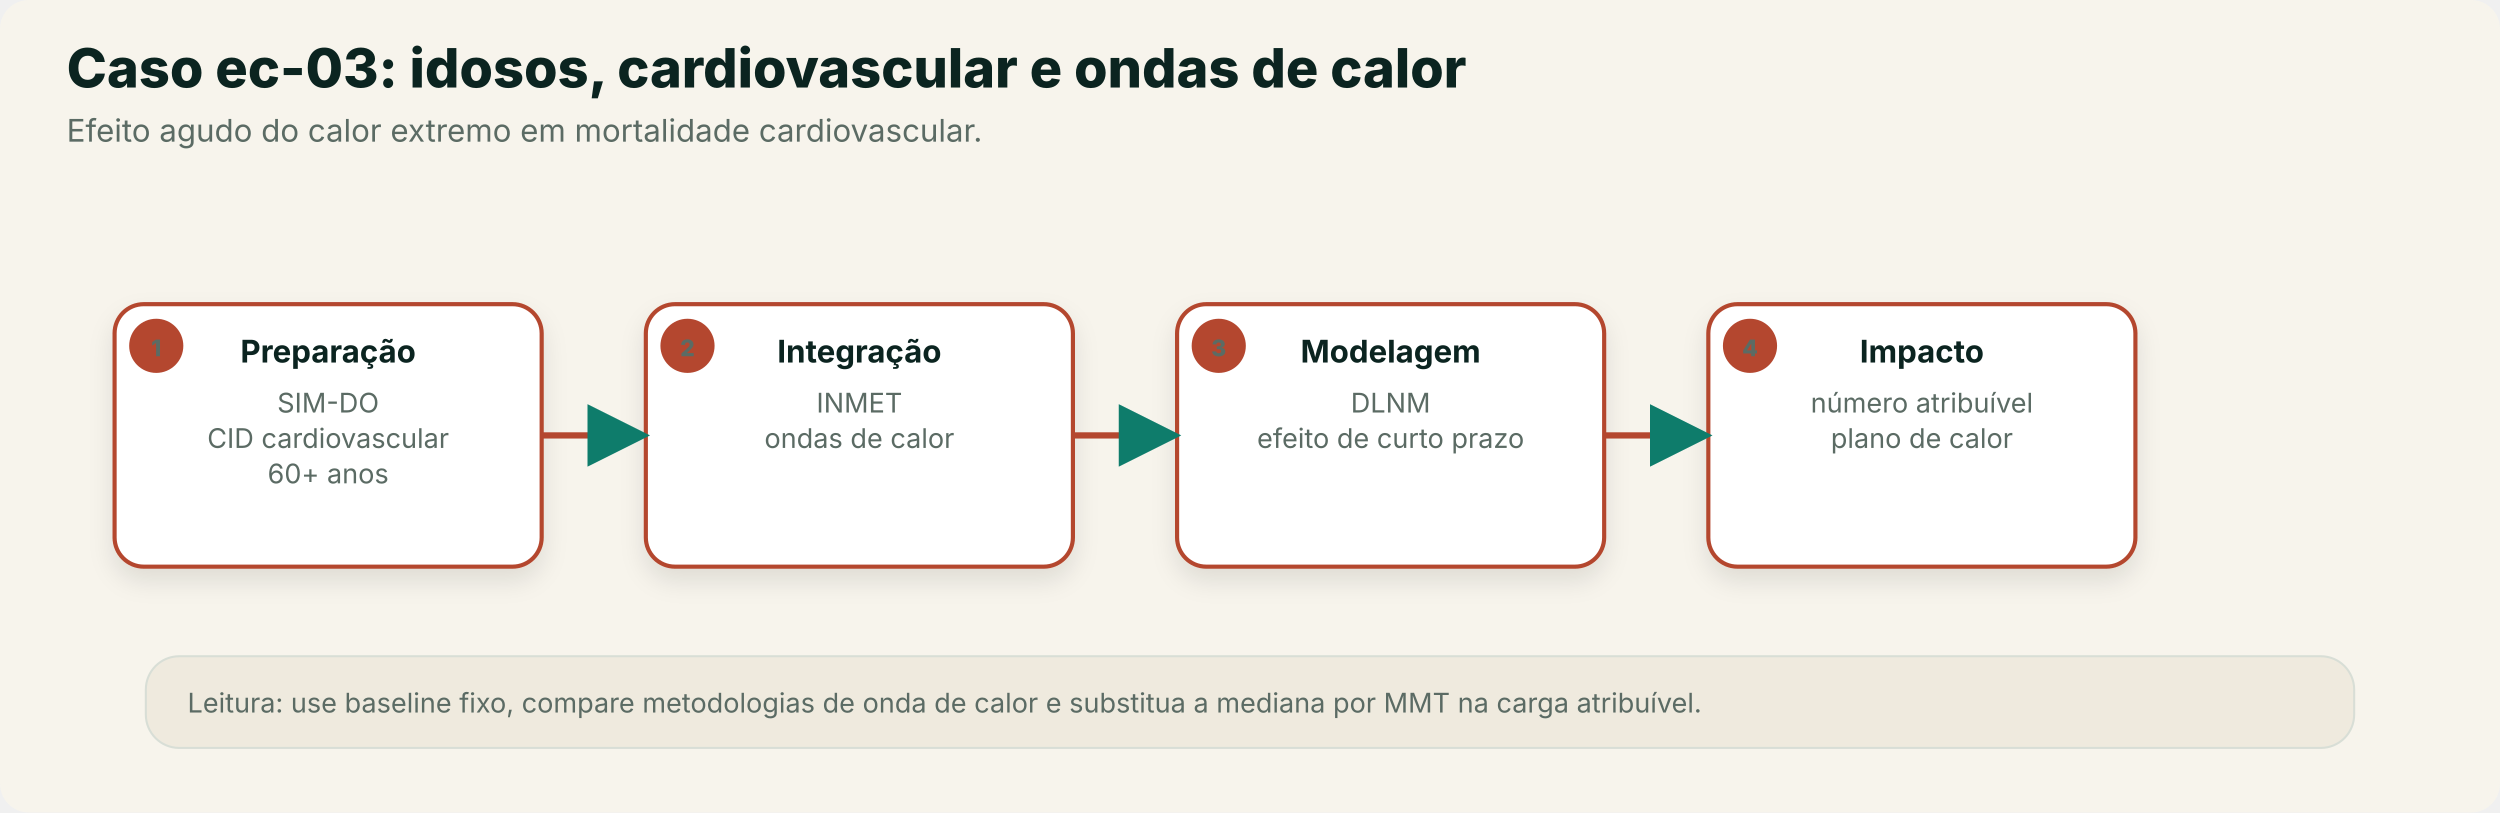
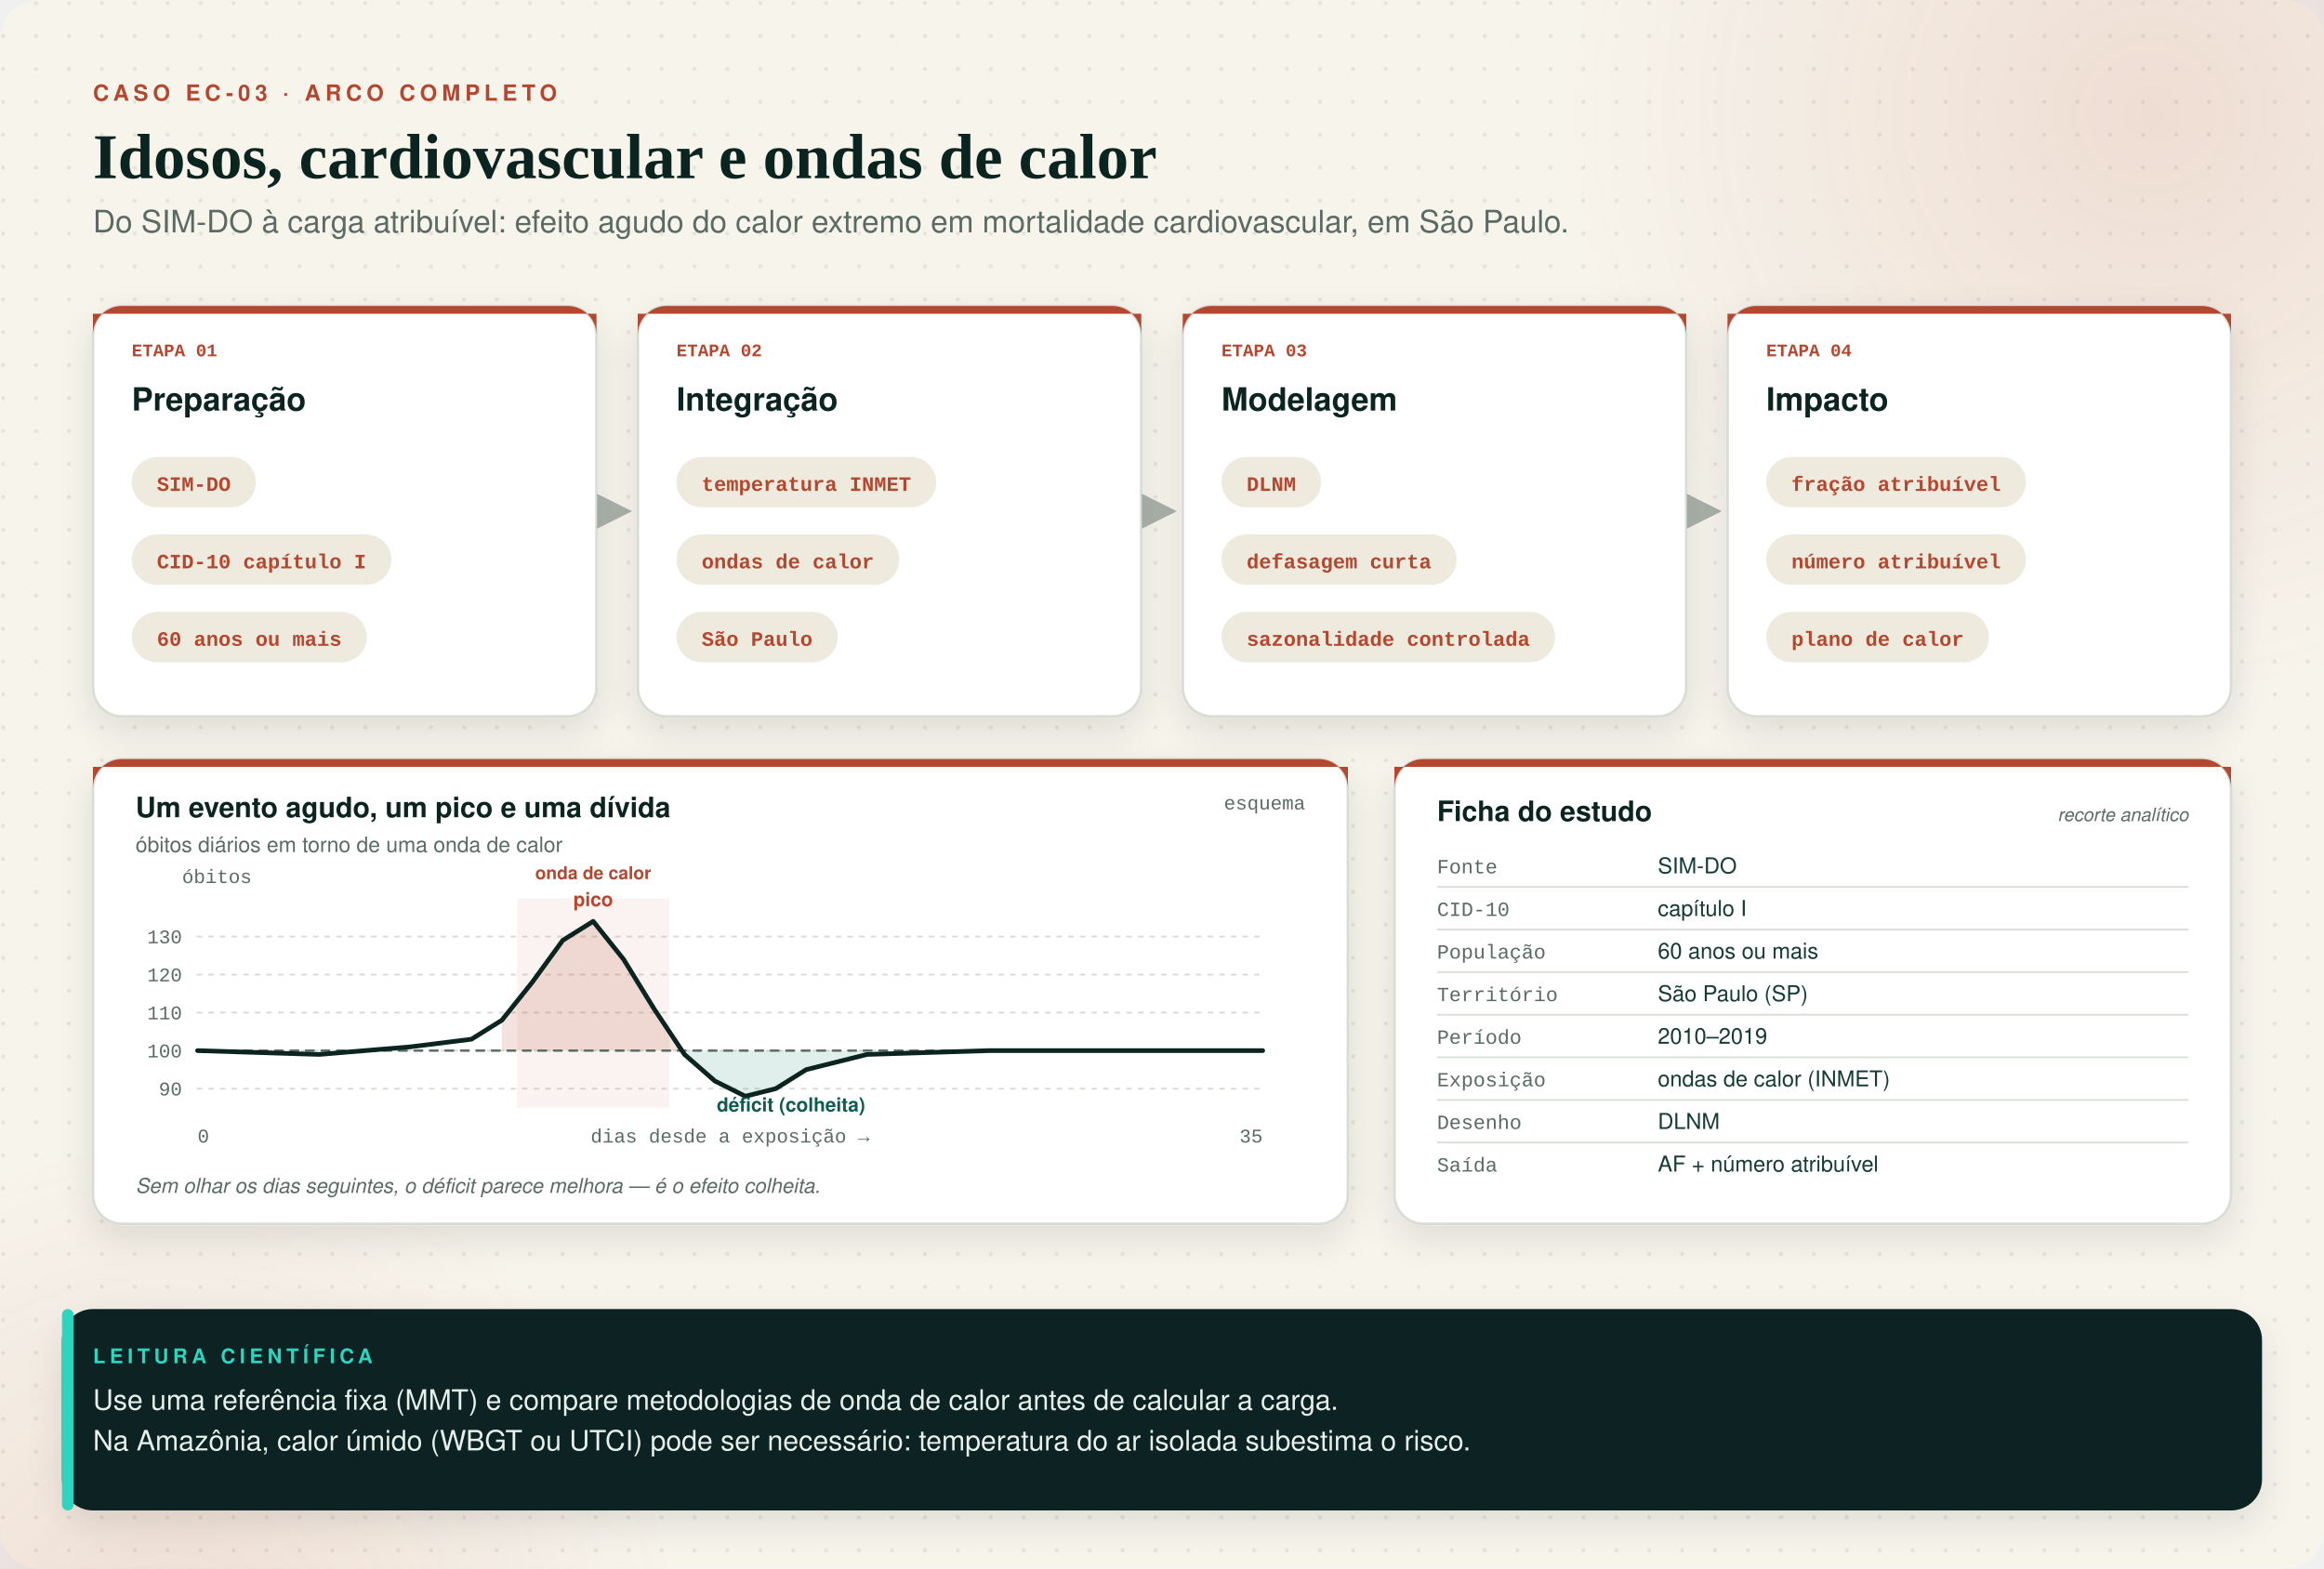
- <svg xmlns="http://www.w3.org/2000/svg" viewBox="0 0 1560 507" font-family="Inter, Helvetica, Arial, sans-serif" role="img" aria-labelledby="title desc">
+ <svg xmlns="http://www.w3.org/2000/svg" viewBox="0 0 1200 810" width="1200" height="810" font-family="'Helvetica Neue', Helvetica, Arial, sans-serif" role="img" aria-labelledby="ttl dsc">
  <defs>
-     <filter id="shadow" x="-10%" y="-20%" width="120%" height="150%">
-       <feDropShadow dx="0" dy="6" stdDeviation="6" flood-color="#0b2420" flood-opacity="0.10" />
+     <filter id="sh" x="-25%" y="-25%" width="150%" height="170%">
+       <feDropShadow dx="0" dy="7" stdDeviation="9" flood-color="#0b2420" flood-opacity="0.10" />
    </filter>
-     <marker id="arrow-teal" markerWidth="10" markerHeight="10" refX="8" refY="5" orient="auto">
+     <filter id="sh-sm" x="-30%" y="-30%" width="160%" height="180%">
+       <feDropShadow dx="0" dy="3" stdDeviation="4" flood-color="#0b2420" flood-opacity="0.09" />
+     </filter>
+     <pattern id="dots" width="17" height="17" patternUnits="userSpaceOnUse">
+       <circle cx="1.6" cy="1.6" r="1.05" fill="#0b2420" opacity="0.085" />
+     </pattern>
+     <radialGradient id="glow" cx="50%" cy="50%" r="50%">
+       <stop offset="0%" stop-color="#b4472f" stop-opacity="0.13" />
+       <stop offset="100%" stop-color="#b4472f" stop-opacity="0" />
+     </radialGradient>
+     <linearGradient id="fade-h" x1="0" y1="0" x2="1" y2="0">
+       <stop offset="0%" stop-color="#b4472f" stop-opacity="0.16" />
+       <stop offset="100%" stop-color="#b4472f" stop-opacity="0" />
+     </linearGradient>
+     <marker id="ar-teal" markerWidth="10" markerHeight="10" refX="7.6" refY="5" orient="auto">
      <path d="M0,0 L10,5 L0,10 Z" fill="#0e7c6b" />
    </marker>
-     <marker id="arrow-indigo" markerWidth="10" markerHeight="10" refX="8" refY="5" orient="auto">
-       <path d="M0,0 L10,5 L0,10 Z" fill="#0b5d52" />
+     <marker id="ar-forest" markerWidth="10" markerHeight="10" refX="7.6" refY="5" orient="auto">
+       <path d="M0,0 L10,5 L0,10 Z" fill="#1f7a4d" />
    </marker>
-     <marker id="arrow-ink" markerWidth="10" markerHeight="10" refX="8" refY="5" orient="auto">
+     <marker id="ar-ochre" markerWidth="10" markerHeight="10" refX="7.6" refY="5" orient="auto">
+       <path d="M0,0 L10,5 L0,10 Z" fill="#b7791f" />
+     </marker>
+     <marker id="ar-clay" markerWidth="10" markerHeight="10" refX="7.6" refY="5" orient="auto">
+       <path d="M0,0 L10,5 L0,10 Z" fill="#b4472f" />
+     </marker>
+     <marker id="ar-ink" markerWidth="10" markerHeight="10" refX="7.6" refY="5" orient="auto">
      <path d="M0,0 L10,5 L0,10 Z" fill="#0b2420" />
    </marker>
-     <style>
-       .title{font-size:26px;font-weight:800;fill:#0b2420}
-       .subtitle{font-size:15px;fill:#5b6b64}
-       .section{font-size:17px;font-weight:800;fill:#0b2420}
-       .label{font-size:15px;font-weight:750;fill:#0b2420}
-       .small{font-size:13px;fill:#5b6b64}
-       .tiny{font-size:11px;fill:#5b6b64}
-       .mono{font-size:11px;fill:#0b5d52;font-family:"IBM Plex Mono","SF Mono",monospace}
-       .card{fill:#ffffff;stroke:#d8ded6;stroke-width:1.5;filter:url(#shadow)}
-       .note{fill:#efeade;stroke:#d8ded6;stroke-width:1}
-     </style>
+     <marker id="ar-muted" markerWidth="10" markerHeight="10" refX="7.6" refY="5" orient="auto">
+       <path d="M0,0 L10,5 L0,10 Z" fill="#5b6b64" />
+     </marker>
+     <marker id="ar-white" markerWidth="10" markerHeight="10" refX="7.6" refY="5" orient="auto">
+       <path d="M0,0 L10,5 L0,10 Z" fill="#ffffff" />
+     </marker>
+     <marker id="ar-aqua" markerWidth="10" markerHeight="10" refX="7.6" refY="5" orient="auto">
+       <path d="M0,0 L10,5 L0,10 Z" fill="#2dd4bf" />
+     </marker>
  </defs>
-   <rect width="1560" height="507" rx="18" fill="#f7f4ec" />
-   <g transform="scale(1.3)">
-     <text x="32" y="42" class="title">Caso ec-03: idosos, cardiovascular e ondas de calor</text>
-     <text x="32" y="68" class="subtitle">Efeito agudo do calor extremo em mortalidade cardiovascular.</text>
-     <rect x="55" y="146" width="205" height="126" rx="14" fill="#ffffff" stroke="#b4472f" stroke-width="2" filter="url(#shadow)" />
-     <circle cx="75" cy="166" r="13" fill="#b4472f" />
-     <text x="75" y="171" class="tiny" text-anchor="middle" fill="#fff" font-weight="800">1</text>
-     <text x="157.5" y="174" class="label" text-anchor="middle">Preparação</text>
-     <text x="157.5" y="198" class="small" text-anchor="middle">SIM-DO</text>
-     <text x="157.5" y="215" class="small" text-anchor="middle">CID cardiovascular</text>
-     <text x="157.5" y="232" class="small" text-anchor="middle">60+ anos</text>
-     <rect x="310" y="146" width="205" height="126" rx="14" fill="#ffffff" stroke="#b4472f" stroke-width="2" filter="url(#shadow)" />
-     <circle cx="330" cy="166" r="13" fill="#b4472f" />
-     <text x="330" y="171" class="tiny" text-anchor="middle" fill="#fff" font-weight="800">2</text>
-     <text x="412.5" y="174" class="label" text-anchor="middle">Integração</text>
-     <text x="412.5" y="198" class="small" text-anchor="middle">INMET</text>
-     <text x="412.5" y="215" class="small" text-anchor="middle">ondas de calor</text>
-     <rect x="565" y="146" width="205" height="126" rx="14" fill="#ffffff" stroke="#b4472f" stroke-width="2" filter="url(#shadow)" />
-     <circle cx="585" cy="166" r="13" fill="#b4472f" />
-     <text x="585" y="171" class="tiny" text-anchor="middle" fill="#fff" font-weight="800">3</text>
-     <text x="667.5" y="174" class="label" text-anchor="middle">Modelagem</text>
-     <text x="667.5" y="198" class="small" text-anchor="middle">DLNM</text>
-     <text x="667.5" y="215" class="small" text-anchor="middle">efeito de curto prazo</text>
-     <rect x="820" y="146" width="205" height="126" rx="14" fill="#ffffff" stroke="#b4472f" stroke-width="2" filter="url(#shadow)" />
-     <circle cx="840" cy="166" r="13" fill="#b4472f" />
-     <text x="840" y="171" class="tiny" text-anchor="middle" fill="#fff" font-weight="800">4</text>
-     <text x="922.5" y="174" class="label" text-anchor="middle">Impacto</text>
-     <text x="922.5" y="198" class="small" text-anchor="middle">número atribuível</text>
-     <text x="922.5" y="215" class="small" text-anchor="middle">plano de calor</text>
-     <path d="M260,209 L306,209" stroke="#b4472f" stroke-width="3" fill="none" marker-end="url(#arrow-teal)" />
-     <path d="M515,209 L561,209" stroke="#b4472f" stroke-width="3" fill="none" marker-end="url(#arrow-teal)" />
-     <path d="M770,209 L816,209" stroke="#b4472f" stroke-width="3" fill="none" marker-end="url(#arrow-teal)" />
-     <rect x="70" y="315" width="1060" height="44" rx="16" fill="#efeade" stroke="#d8ded6" />
-     <text x="90" y="342" class="small">Leitura: use baseline fixo, compare metodologias de onda de calor e substitua a mediana por MMT na carga atribuível.</text>
-   </g>
+   <rect width="1200" height="810" rx="20" fill="#f7f4ec" />
+   <rect width="1200" height="810" rx="20" fill="url(#dots)" />
+   <circle cx="1110" cy="60" r="300" fill="url(#glow)" />
+   <circle cx="90" cy="850" r="260" fill="url(#glow)" />
+   <text x="48" y="52" font-size="11.5" fill="#b4472f" font-weight="700" font-family="'Helvetica Neue', Helvetica, Arial, sans-serif" letter-spacing="2.4">CASO EC-03 · ARCO COMPLETO</text>
+   <text x="48" y="92" font-size="33" fill="#0b2420" font-weight="700" font-family="Georgia, 'Iowan Old Style', 'Times New Roman', serif">Idosos, cardiovascular e ondas de calor</text>
+   <text x="48" y="120" font-size="16" fill="#5b6b64" font-weight="400" font-family="'Helvetica Neue', Helvetica, Arial, sans-serif">Do SIM-DO à carga atribuível: efeito agudo do calor extremo em mortalidade cardiovascular, em São Paulo.</text>
+   <rect x="48" y="158" width="260" height="212" rx="15" fill="#ffffff" stroke="#d8ded6" stroke-width="1.4" filter="url(#sh)" />
+   <path d="M48,173 A15,15 0 0 1 63,158 L293,158 A15,15 0 0 1 308,173 L308,162 L48,162 Z" fill="#b4472f" />
+   <text x="68" y="184" font-size="9.2" fill="#b4472f" font-weight="700" font-family="'SF Mono', Menlo, Consolas, 'Liberation Mono', monospace">ETAPA 01</text>
+   <text x="68" y="212" font-size="16.5" fill="#0b2420" font-weight="700" font-family="'Helvetica Neue', Helvetica, Arial, sans-serif">Preparação</text>
+   <rect x="68" y="236" width="64.16" height="26" rx="13" fill="#efeade" stroke="none" stroke-width="1.4" />
+   <text x="81" y="253.5" font-size="10.6" fill="#b4472f" font-weight="600" font-family="'SF Mono', Menlo, Consolas, 'Liberation Mono', monospace">SIM-DO</text>
+   <rect x="68" y="276" width="134.12" height="26" rx="13" fill="#efeade" stroke="none" stroke-width="1.4" />
+   <text x="81" y="293.5" font-size="10.6" fill="#b4472f" font-weight="600" font-family="'SF Mono', Menlo, Consolas, 'Liberation Mono', monospace">CID-10 capítulo I</text>
+   <rect x="68" y="316" width="121.4" height="26" rx="13" fill="#efeade" stroke="none" stroke-width="1.4" />
+   <text x="81" y="333.5" font-size="10.6" fill="#b4472f" font-weight="600" font-family="'SF Mono', Menlo, Consolas, 'Liberation Mono', monospace">60 anos ou mais</text>
+   <path d="M312,264.0 h10" stroke="#5b6b64" stroke-width="1.8" fill="none" stroke-linecap="round" stroke-linejoin="round" opacity="0.5" marker-end="url(#ar-muted)" />
+   <rect x="329.3" y="158" width="260" height="212" rx="15" fill="#ffffff" stroke="#d8ded6" stroke-width="1.4" filter="url(#sh)" />
+   <path d="M329.3,173 A15,15 0 0 1 344.3,158 L574.3,158 A15,15 0 0 1 589.3,173 L589.3,162 L329.3,162 Z" fill="#b4472f" />
+   <text x="349.3" y="184" font-size="9.2" fill="#b4472f" font-weight="700" font-family="'SF Mono', Menlo, Consolas, 'Liberation Mono', monospace">ETAPA 02</text>
+   <text x="349.3" y="212" font-size="16.5" fill="#0b2420" font-weight="700" font-family="'Helvetica Neue', Helvetica, Arial, sans-serif">Integração</text>
+   <rect x="349.3" y="236" width="134.12" height="26" rx="13" fill="#efeade" stroke="none" stroke-width="1.4" />
+   <text x="362.3" y="253.5" font-size="10.6" fill="#b4472f" font-weight="600" font-family="'SF Mono', Menlo, Consolas, 'Liberation Mono', monospace">temperatura INMET</text>
+   <rect x="349.3" y="276" width="115.04" height="26" rx="13" fill="#efeade" stroke="none" stroke-width="1.4" />
+   <text x="362.3" y="293.5" font-size="10.6" fill="#b4472f" font-weight="600" font-family="'SF Mono', Menlo, Consolas, 'Liberation Mono', monospace">ondas de calor</text>
+   <rect x="349.3" y="316" width="83.24" height="26" rx="13" fill="#efeade" stroke="none" stroke-width="1.4" />
+   <text x="362.3" y="333.5" font-size="10.6" fill="#b4472f" font-weight="600" font-family="'SF Mono', Menlo, Consolas, 'Liberation Mono', monospace">São Paulo</text>
+   <path d="M593.3,264.0 h10" stroke="#5b6b64" stroke-width="1.8" fill="none" stroke-linecap="round" stroke-linejoin="round" opacity="0.5" marker-end="url(#ar-muted)" />
+   <rect x="610.7" y="158" width="260" height="212" rx="15" fill="#ffffff" stroke="#d8ded6" stroke-width="1.4" filter="url(#sh)" />
+   <path d="M610.7,173 A15,15 0 0 1 625.7,158 L855.7,158 A15,15 0 0 1 870.7,173 L870.7,162 L610.7,162 Z" fill="#b4472f" />
+   <text x="630.7" y="184" font-size="9.2" fill="#b4472f" font-weight="700" font-family="'SF Mono', Menlo, Consolas, 'Liberation Mono', monospace">ETAPA 03</text>
+   <text x="630.7" y="212" font-size="16.5" fill="#0b2420" font-weight="700" font-family="'Helvetica Neue', Helvetica, Arial, sans-serif">Modelagem</text>
+   <rect x="630.7" y="236" width="51.44" height="26" rx="13" fill="#efeade" stroke="none" stroke-width="1.4" />
+   <text x="643.7" y="253.5" font-size="10.6" fill="#b4472f" font-weight="600" font-family="'SF Mono', Menlo, Consolas, 'Liberation Mono', monospace">DLNM</text>
+   <rect x="630.7" y="276" width="121.4" height="26" rx="13" fill="#efeade" stroke="none" stroke-width="1.4" />
+   <text x="643.7" y="293.5" font-size="10.6" fill="#b4472f" font-weight="600" font-family="'SF Mono', Menlo, Consolas, 'Liberation Mono', monospace">defasagem curta</text>
+   <rect x="630.7" y="316" width="172.28" height="26" rx="13" fill="#efeade" stroke="none" stroke-width="1.4" />
+   <text x="643.7" y="333.5" font-size="10.6" fill="#b4472f" font-weight="600" font-family="'SF Mono', Menlo, Consolas, 'Liberation Mono', monospace">sazonalidade controlada</text>
+   <path d="M874.7,264.0 h10" stroke="#5b6b64" stroke-width="1.8" fill="none" stroke-linecap="round" stroke-linejoin="round" opacity="0.5" marker-end="url(#ar-muted)" />
+   <rect x="892" y="158" width="260" height="212" rx="15" fill="#ffffff" stroke="#d8ded6" stroke-width="1.4" filter="url(#sh)" />
+   <path d="M892,173 A15,15 0 0 1 907,158 L1137,158 A15,15 0 0 1 1152,173 L1152,162 L892,162 Z" fill="#b4472f" />
+   <text x="912" y="184" font-size="9.2" fill="#b4472f" font-weight="700" font-family="'SF Mono', Menlo, Consolas, 'Liberation Mono', monospace">ETAPA 04</text>
+   <text x="912" y="212" font-size="16.5" fill="#0b2420" font-weight="700" font-family="'Helvetica Neue', Helvetica, Arial, sans-serif">Impacto</text>
+   <rect x="912" y="236" width="134.12" height="26" rx="13" fill="#efeade" stroke="none" stroke-width="1.4" />
+   <text x="925" y="253.5" font-size="10.6" fill="#b4472f" font-weight="600" font-family="'SF Mono', Menlo, Consolas, 'Liberation Mono', monospace">fração atribuível</text>
+   <rect x="912" y="276" width="134.12" height="26" rx="13" fill="#efeade" stroke="none" stroke-width="1.4" />
+   <text x="925" y="293.5" font-size="10.6" fill="#b4472f" font-weight="600" font-family="'SF Mono', Menlo, Consolas, 'Liberation Mono', monospace">número atribuível</text>
+   <rect x="912" y="316" width="115.04" height="26" rx="13" fill="#efeade" stroke="none" stroke-width="1.4" />
+   <text x="925" y="333.5" font-size="10.6" fill="#b4472f" font-weight="600" font-family="'SF Mono', Menlo, Consolas, 'Liberation Mono', monospace">plano de calor</text>
+   <rect x="48" y="392" width="648" height="240" rx="15" fill="#ffffff" stroke="#d8ded6" stroke-width="1.4" filter="url(#sh)" />
+   <path d="M48,407 A15,15 0 0 1 63,392 L681,392 A15,15 0 0 1 696,407 L696,396 L48,396 Z" fill="#b4472f" />
+   <text x="70" y="422" font-size="14.5" fill="#0b2420" font-weight="700" font-family="'Helvetica Neue', Helvetica, Arial, sans-serif">Um evento agudo, um pico e uma dívida</text>
+   <text x="70" y="440" font-size="11" fill="#5b6b64" font-weight="400" font-family="'Helvetica Neue', Helvetica, Arial, sans-serif">óbitos diários em torno de uma onda de calor</text>
+   <text x="674" y="418" font-size="10" fill="#5b6b64" font-weight="400" font-family="'SF Mono', Menlo, Consolas, 'Liberation Mono', monospace" text-anchor="end">esquema</text>
+   <rect x="720" y="392" width="432" height="240" rx="15" fill="#ffffff" stroke="#d8ded6" stroke-width="1.4" filter="url(#sh)" />
+   <path d="M720,407 A15,15 0 0 1 735,392 L1137,392 A15,15 0 0 1 1152,407 L1152,396 L720,396 Z" fill="#b4472f" />
+   <text x="742" y="424" font-size="14.5" fill="#0b2420" font-weight="700" font-family="'Helvetica Neue', Helvetica, Arial, sans-serif">Ficha do estudo</text>
+   <text x="1130" y="424" font-size="9.5" fill="#5b6b64" font-weight="400" font-family="'Helvetica Neue', Helvetica, Arial, sans-serif" text-anchor="end" font-style="italic">recorte analítico</text>
+   <text x="742" y="451" font-size="10.4" fill="#5b6b64" font-weight="400" font-family="'SF Mono', Menlo, Consolas, 'Liberation Mono', monospace">Fonte</text>
+   <text x="856" y="451" font-size="11.3" fill="#163b34" font-weight="400" font-family="'Helvetica Neue', Helvetica, Arial, sans-serif">SIM-DO</text>
+   <path d="M742,458 H1130" stroke="#d8ded6" stroke-width="0.9" />
+   <text x="742" y="473" font-size="10.4" fill="#5b6b64" font-weight="400" font-family="'SF Mono', Menlo, Consolas, 'Liberation Mono', monospace">CID-10</text>
+   <text x="856" y="473" font-size="11.3" fill="#163b34" font-weight="400" font-family="'Helvetica Neue', Helvetica, Arial, sans-serif">capítulo I</text>
+   <path d="M742,480 H1130" stroke="#d8ded6" stroke-width="0.9" />
+   <text x="742" y="495" font-size="10.4" fill="#5b6b64" font-weight="400" font-family="'SF Mono', Menlo, Consolas, 'Liberation Mono', monospace">População</text>
+   <text x="856" y="495" font-size="11.3" fill="#163b34" font-weight="400" font-family="'Helvetica Neue', Helvetica, Arial, sans-serif">60 anos ou mais</text>
+   <path d="M742,502 H1130" stroke="#d8ded6" stroke-width="0.9" />
+   <text x="742" y="517" font-size="10.4" fill="#5b6b64" font-weight="400" font-family="'SF Mono', Menlo, Consolas, 'Liberation Mono', monospace">Território</text>
+   <text x="856" y="517" font-size="11.3" fill="#163b34" font-weight="400" font-family="'Helvetica Neue', Helvetica, Arial, sans-serif">São Paulo (SP)</text>
+   <path d="M742,524 H1130" stroke="#d8ded6" stroke-width="0.9" />
+   <text x="742" y="539" font-size="10.4" fill="#5b6b64" font-weight="400" font-family="'SF Mono', Menlo, Consolas, 'Liberation Mono', monospace">Período</text>
+   <text x="856" y="539" font-size="11.3" fill="#163b34" font-weight="400" font-family="'Helvetica Neue', Helvetica, Arial, sans-serif">2010–2019</text>
+   <path d="M742,546 H1130" stroke="#d8ded6" stroke-width="0.9" />
+   <text x="742" y="561" font-size="10.4" fill="#5b6b64" font-weight="400" font-family="'SF Mono', Menlo, Consolas, 'Liberation Mono', monospace">Exposição</text>
+   <text x="856" y="561" font-size="11.3" fill="#163b34" font-weight="400" font-family="'Helvetica Neue', Helvetica, Arial, sans-serif">ondas de calor (INMET)</text>
+   <path d="M742,568 H1130" stroke="#d8ded6" stroke-width="0.9" />
+   <text x="742" y="583" font-size="10.4" fill="#5b6b64" font-weight="400" font-family="'SF Mono', Menlo, Consolas, 'Liberation Mono', monospace">Desenho</text>
+   <text x="856" y="583" font-size="11.3" fill="#163b34" font-weight="400" font-family="'Helvetica Neue', Helvetica, Arial, sans-serif">DLNM</text>
+   <path d="M742,590 H1130" stroke="#d8ded6" stroke-width="0.9" />
+   <text x="742" y="605" font-size="10.4" fill="#5b6b64" font-weight="400" font-family="'SF Mono', Menlo, Consolas, 'Liberation Mono', monospace">Saída</text>
+   <text x="856" y="605" font-size="11.3" fill="#163b34" font-weight="400" font-family="'Helvetica Neue', Helvetica, Arial, sans-serif">AF + número atribuível</text>
+   <rect x="32" y="676" width="1136" height="104" rx="16" fill="#0b2420" filter="url(#sh)" />
+   <rect x="32" y="676" width="6" height="104" rx="3" fill="#2dd4bf" />
+   <text x="48" y="704" font-size="10.5" fill="#2dd4bf" font-weight="700" font-family="'Helvetica Neue', Helvetica, Arial, sans-serif" letter-spacing="2.2">LEITURA CIENTÍFICA</text>
+   <text x="48" y="728" font-size="14.5" fill="#e7f1ec" font-weight="400" font-family="'Helvetica Neue', Helvetica, Arial, sans-serif">Use uma referência fixa (MMT) e compare metodologias de onda de calor antes de calcular a carga.</text>
+   <text x="48" y="749" font-size="14.5" fill="#e7f1ec" font-weight="400" font-family="'Helvetica Neue', Helvetica, Arial, sans-serif">Na Amazônia, calor úmido (WBGT ou UTCI) pode ser necessário: temperatura do ar isolada subestima o risco.</text>
+   <path d="M102,562.182 H652" stroke="#d8ded6" stroke-width="1" fill="none" stroke-linecap="round" stroke-linejoin="round" stroke-dasharray="2 4" />
+   <text x="94" y="565.682" font-size="10" fill="#5b6b64" font-weight="400" font-family="'SF Mono', Menlo, Consolas, 'Liberation Mono', monospace" text-anchor="end">90</text>
+   <path d="M102,542.545 H652" stroke="#d8ded6" stroke-width="1" fill="none" stroke-linecap="round" stroke-linejoin="round" stroke-dasharray="2 4" />
+   <text x="94" y="546.045" font-size="10" fill="#5b6b64" font-weight="400" font-family="'SF Mono', Menlo, Consolas, 'Liberation Mono', monospace" text-anchor="end">100</text>
+   <path d="M102,522.909 H652" stroke="#d8ded6" stroke-width="1" fill="none" stroke-linecap="round" stroke-linejoin="round" stroke-dasharray="2 4" />
+   <text x="94" y="526.409" font-size="10" fill="#5b6b64" font-weight="400" font-family="'SF Mono', Menlo, Consolas, 'Liberation Mono', monospace" text-anchor="end">110</text>
+   <path d="M102,503.273 H652" stroke="#d8ded6" stroke-width="1" fill="none" stroke-linecap="round" stroke-linejoin="round" stroke-dasharray="2 4" />
+   <text x="94" y="506.773" font-size="10" fill="#5b6b64" font-weight="400" font-family="'SF Mono', Menlo, Consolas, 'Liberation Mono', monospace" text-anchor="end">120</text>
+   <path d="M102,483.636 H652" stroke="#d8ded6" stroke-width="1" fill="none" stroke-linecap="round" stroke-linejoin="round" stroke-dasharray="2 4" />
+   <text x="94" y="487.136" font-size="10" fill="#5b6b64" font-weight="400" font-family="'SF Mono', Menlo, Consolas, 'Liberation Mono', monospace" text-anchor="end">130</text>
+   <text x="94" y="456" font-size="10" fill="#5b6b64" font-weight="400" font-family="'SF Mono', Menlo, Consolas, 'Liberation Mono', monospace">óbitos</text>
+   <rect x="267.0" y="464" width="78.571" height="108" rx="0" fill="#b4472f" opacity="0.07" />
+   <path d="M259.143,542.545 L259.143,526.836 L274.857,507.2 L290.571,485.6 L306.286,475.782 L322.0,495.418 L337.714,520.945 L353.429,544.509 L353.429,542.545 Z" fill="#b4472f" opacity="0.16" />
+   <path d="M353.429,542.545 L353.429,544.509 L369.143,558.255 L384.857,566.109 L400.571,562.182 L416.286,552.364 L447.714,544.509 L447.714,542.545 Z" fill="#0e7c6b" opacity="0.13" />
+   <path d="M102,542.545 H652" stroke="#5b6b64" stroke-width="1.2" fill="none" stroke-linecap="round" stroke-linejoin="round" stroke-dasharray="4 4" />
+   <path d="M102.0,542.545 L164.857,544.509 L212.0,540.582 L243.429,536.655 L259.143,526.836 L274.857,507.2 L290.571,485.6 L306.286,475.782 L322.0,495.418 L337.714,520.945 L353.429,544.509 L369.143,558.255 L384.857,566.109 L400.571,562.182 L416.286,552.364 L447.714,544.509 L510.571,542.545 L589.143,542.545 L652.0,542.545" stroke="#0b2420" stroke-width="2.4" fill="none" stroke-linecap="round" stroke-linejoin="round" />
+   <text x="306.286" y="454" font-size="9.2" fill="#b4472f" font-weight="700" font-family="'Helvetica Neue', Helvetica, Arial, sans-serif" text-anchor="middle">onda de calor</text>
+   <text x="306.286" y="467.927" font-size="10" fill="#b4472f" font-weight="700" font-family="'Helvetica Neue', Helvetica, Arial, sans-serif" text-anchor="middle">pico</text>
+   <text x="408.429" y="573.964" font-size="10" fill="#0b5d52" font-weight="700" font-family="'Helvetica Neue', Helvetica, Arial, sans-serif" text-anchor="middle">déficit (colheita)</text>
+   <text x="102" y="590" font-size="10" fill="#5b6b64" font-weight="400" font-family="'SF Mono', Menlo, Consolas, 'Liberation Mono', monospace">0</text>
+   <text x="377.0" y="590" font-size="10" fill="#5b6b64" font-weight="400" font-family="'SF Mono', Menlo, Consolas, 'Liberation Mono', monospace" text-anchor="middle">dias desde a exposição →</text>
+   <text x="652" y="590" font-size="10" fill="#5b6b64" font-weight="400" font-family="'SF Mono', Menlo, Consolas, 'Liberation Mono', monospace" text-anchor="end">35</text>
+   <text x="70" y="616" font-size="10.6" fill="#5b6b64" font-weight="400" font-family="'Helvetica Neue', Helvetica, Arial, sans-serif" font-style="italic">Sem olhar os dias seguintes, o déficit parece melhora — é o efeito colheita.</text>
</svg>
